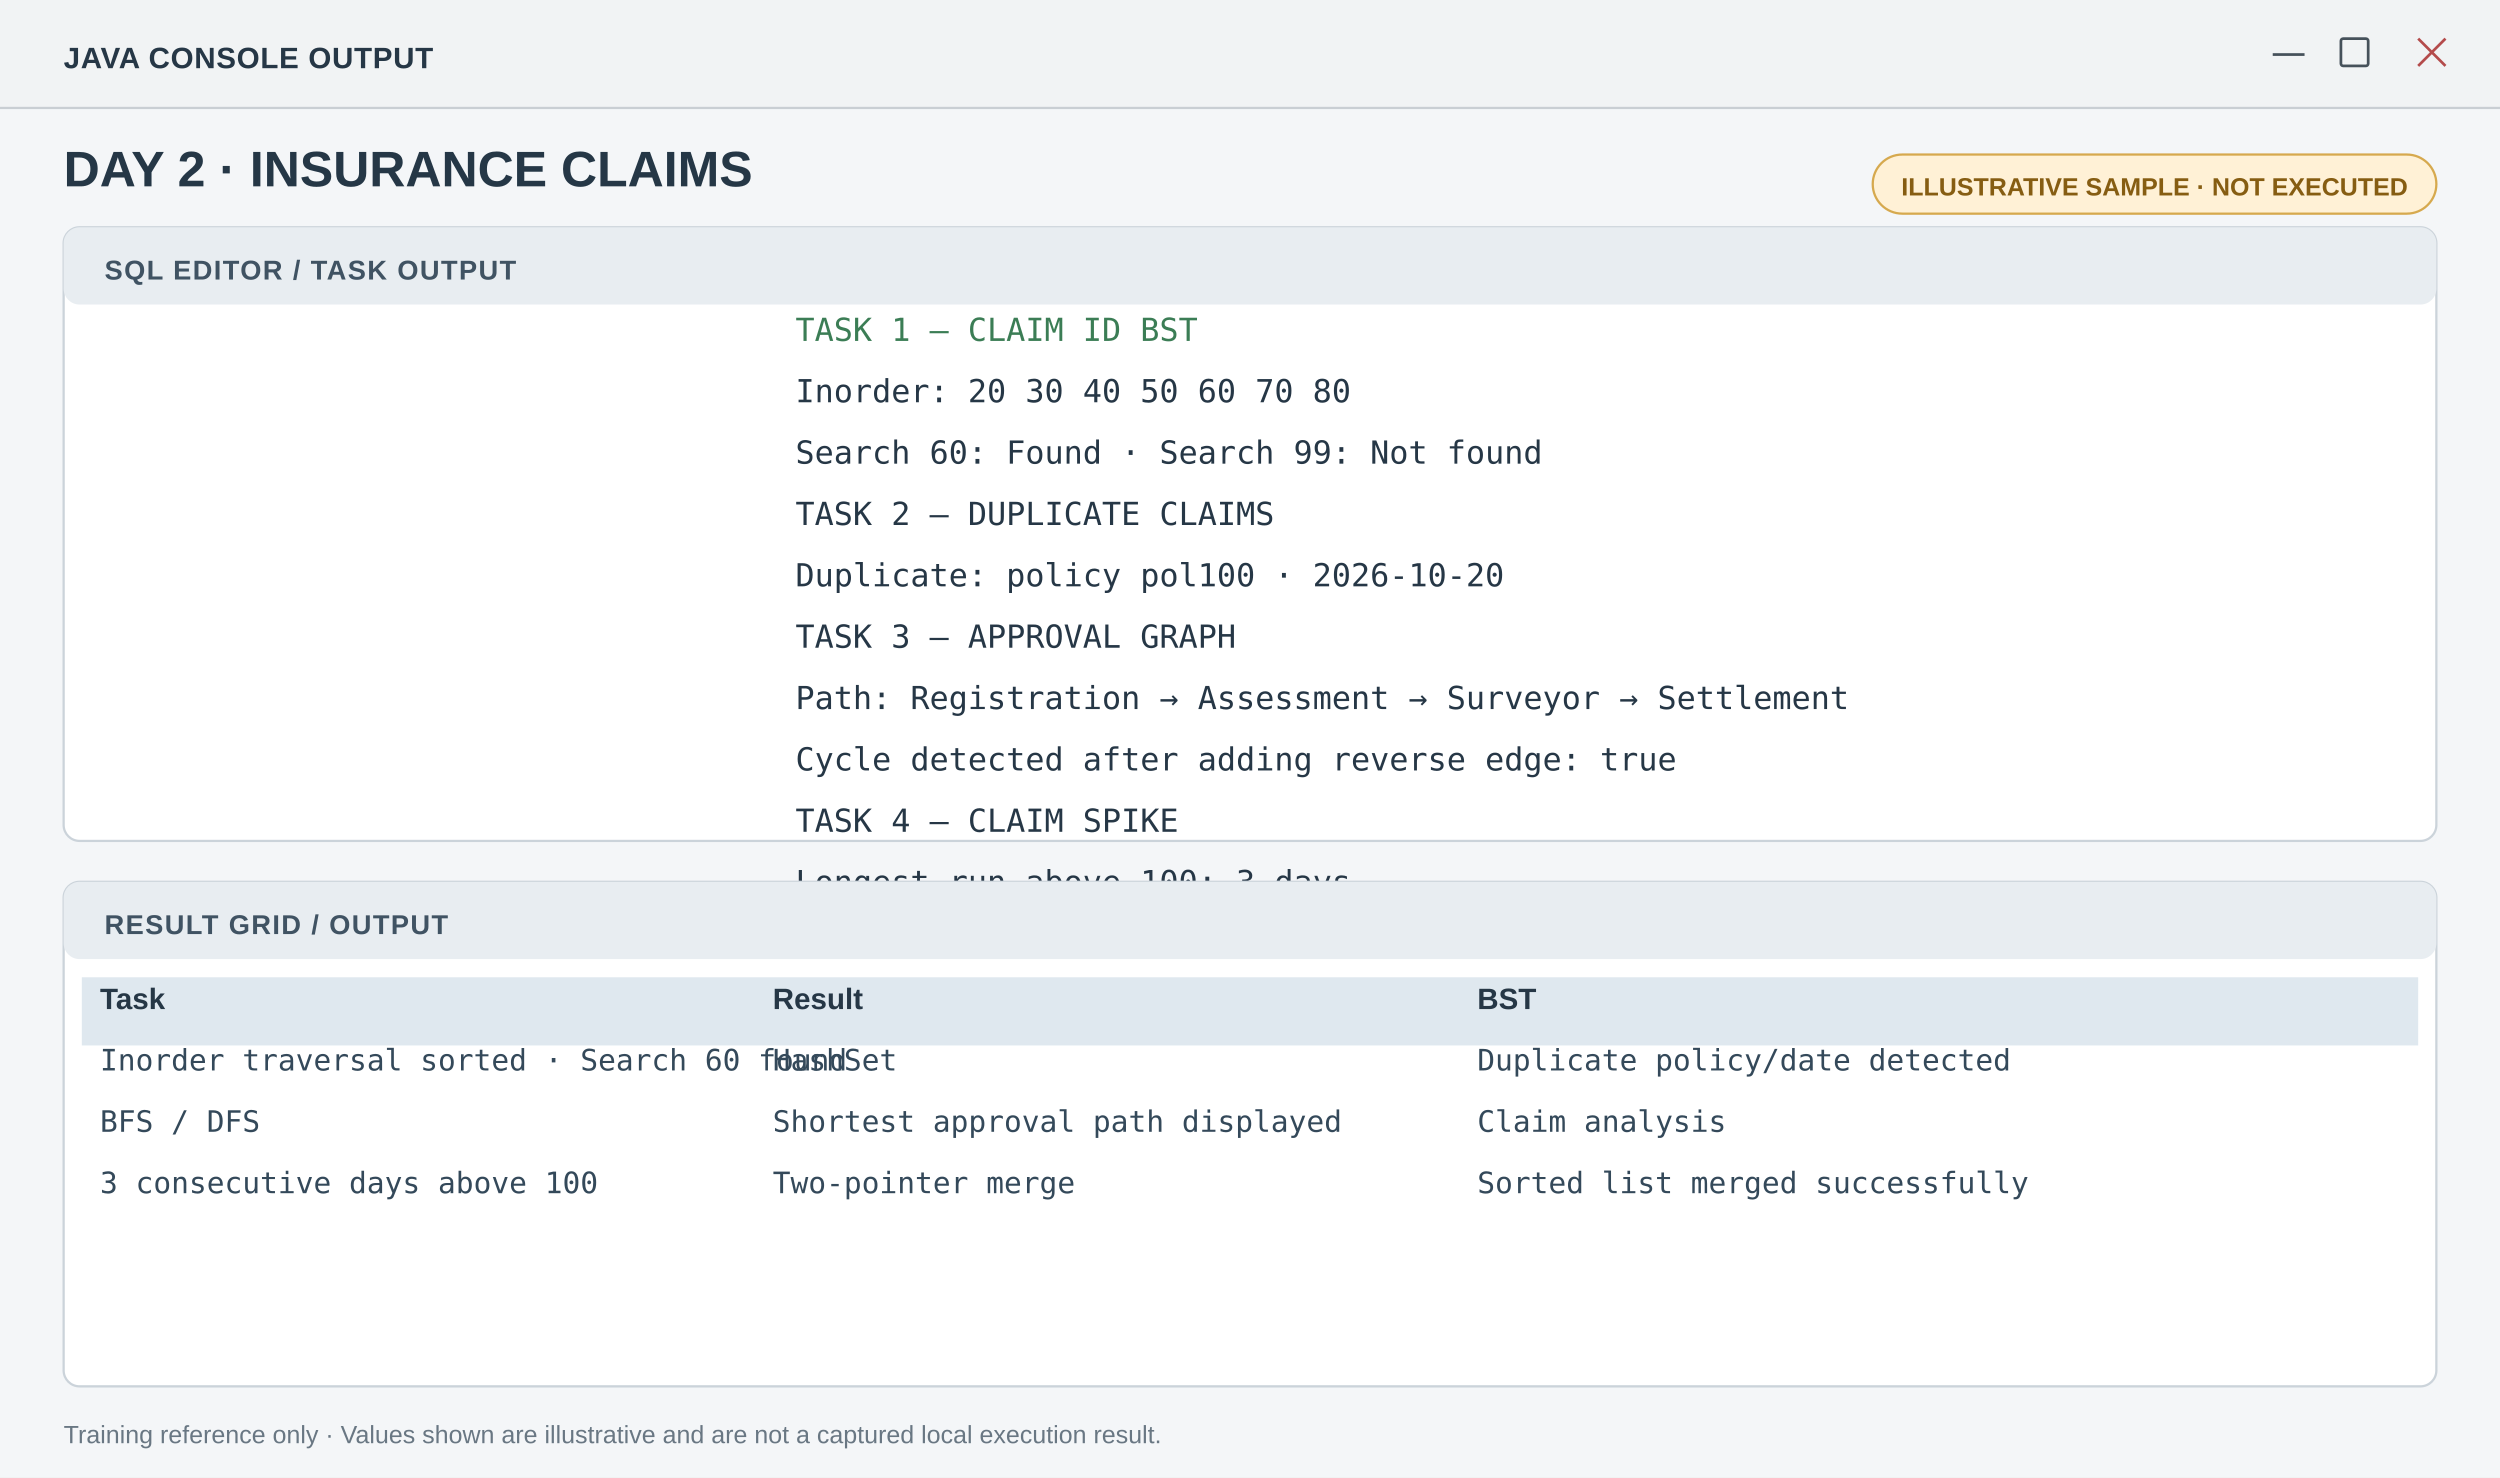
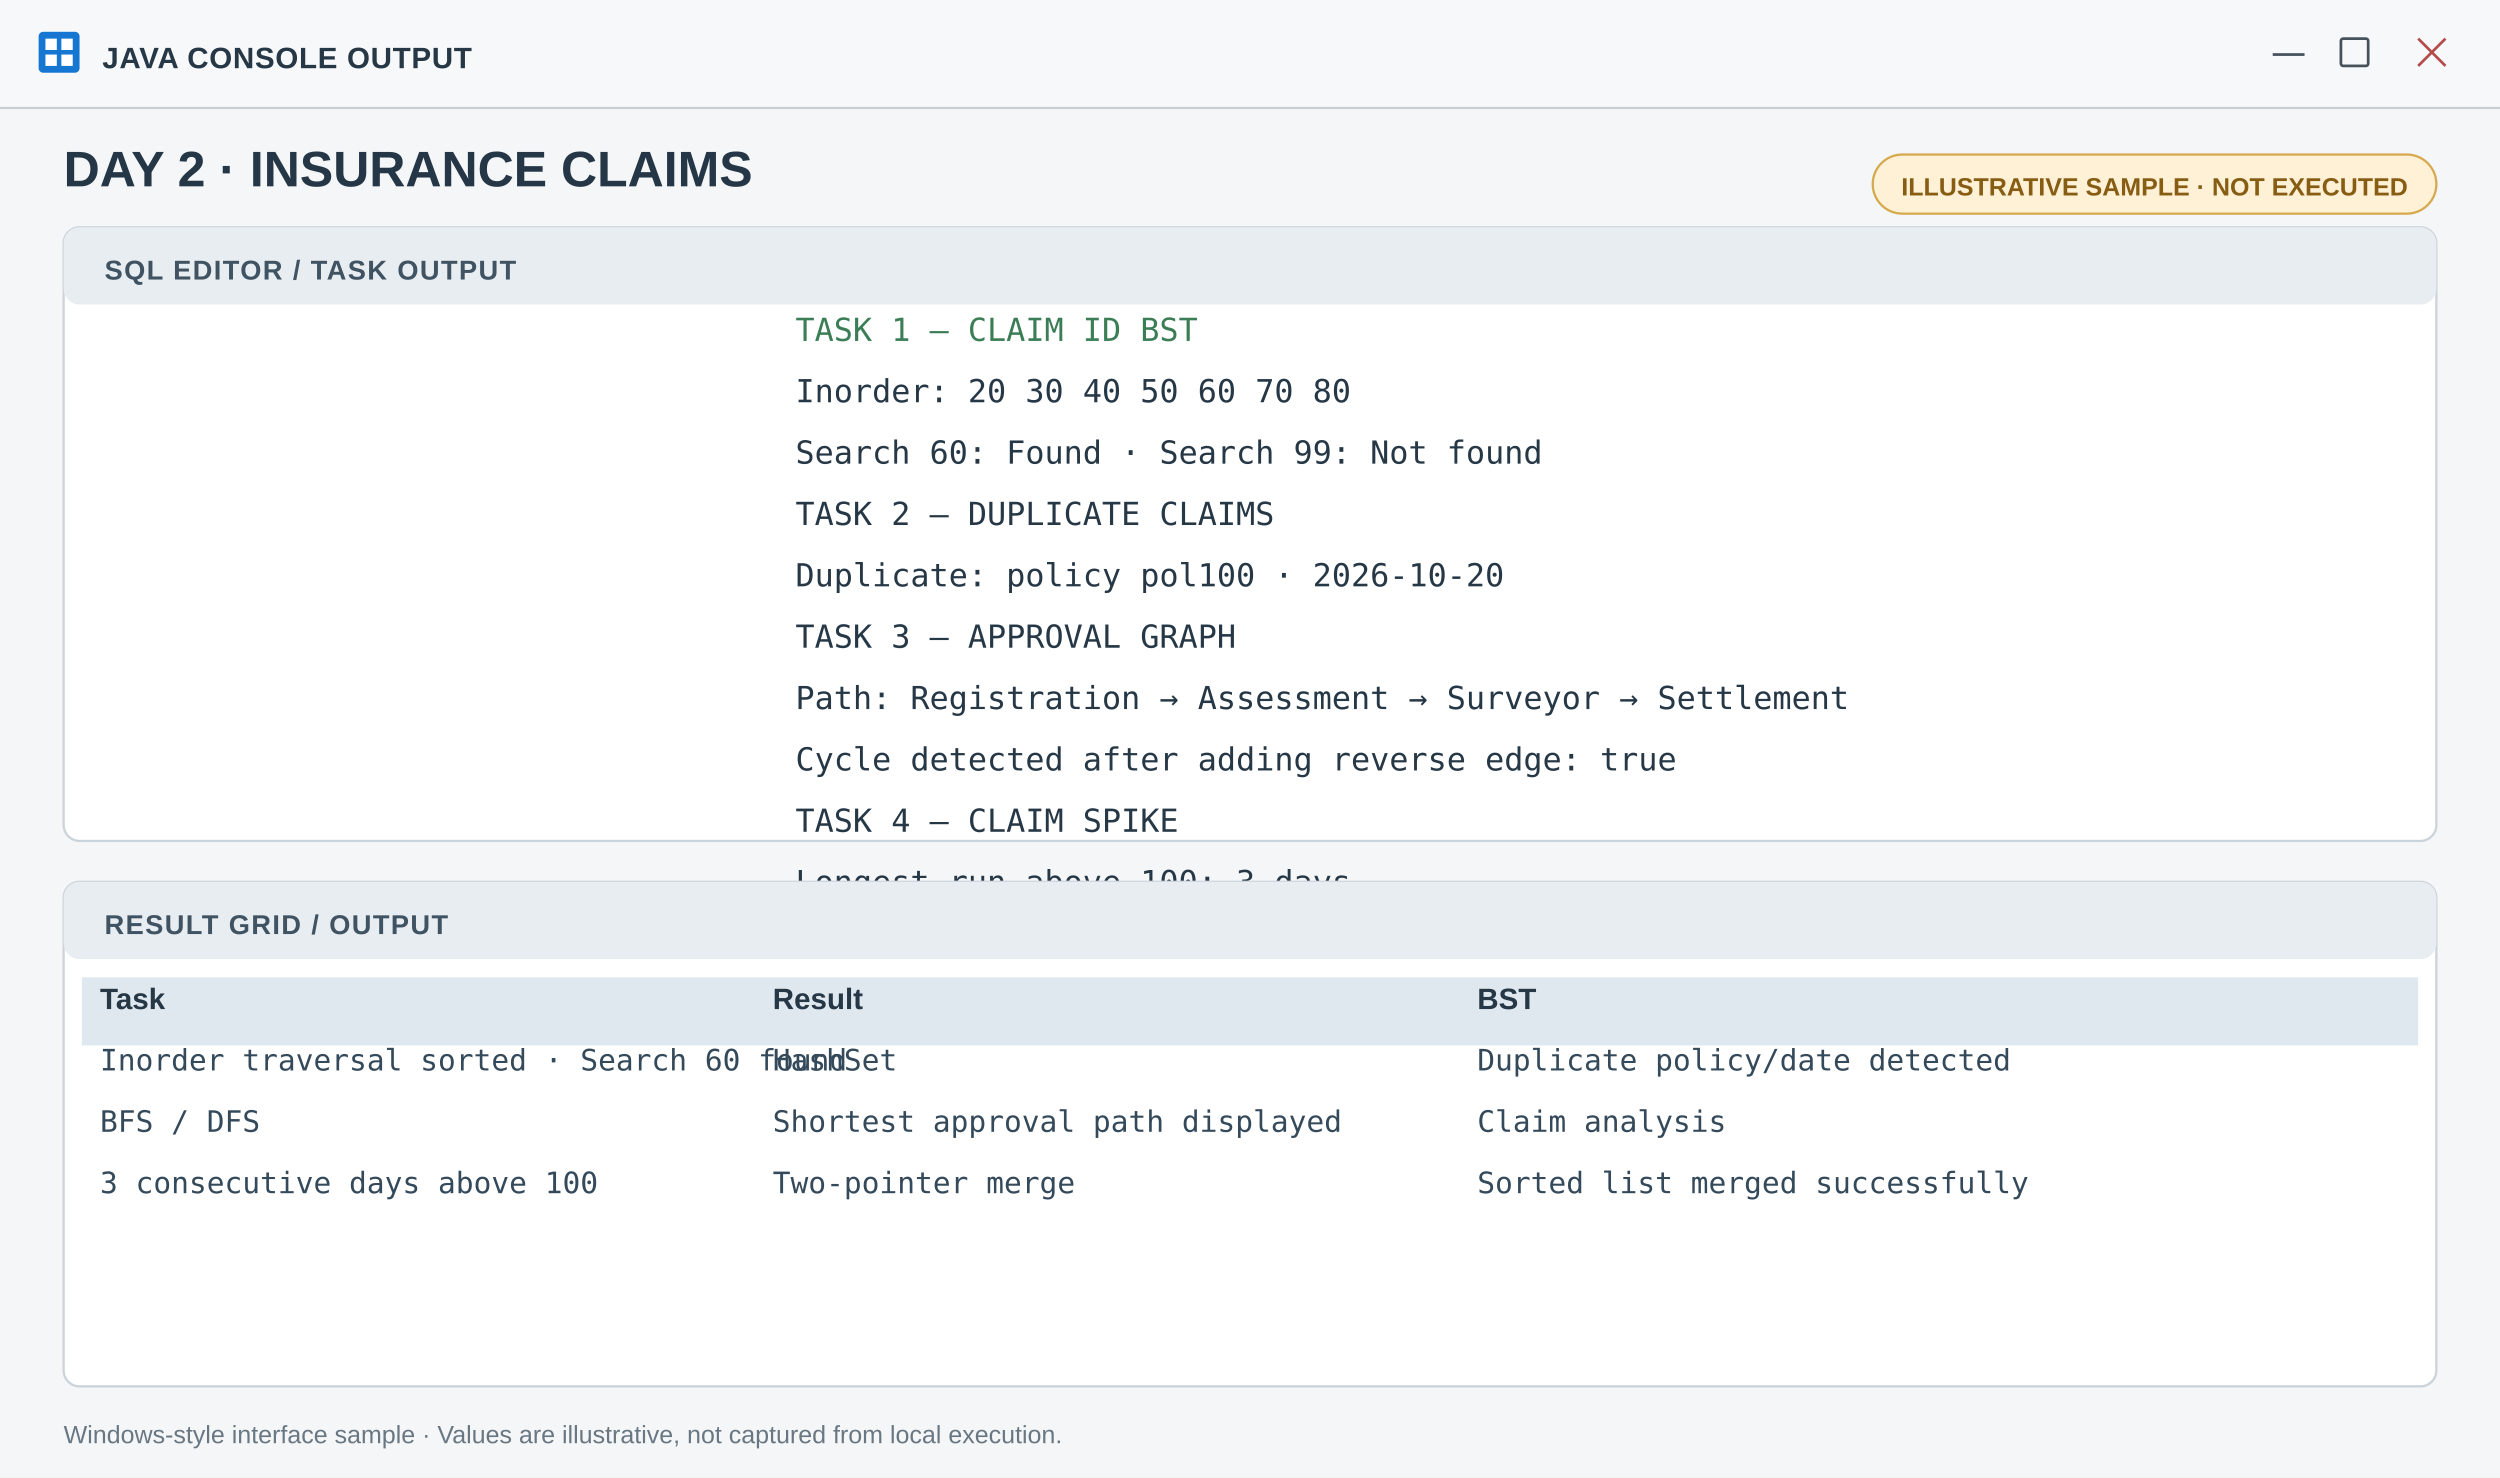
<svg xmlns="http://www.w3.org/2000/svg" width="1100" height="650" viewBox="0 0 1100 650">
  <rect width="1100" height="650" fill="#f4f6f8" />
-   <rect x="0" y="0" width="1100" height="48" fill="#f1f3f4" />
+   <rect x="0" y="0" width="1100" height="48" fill="#f7f8fa" />
  <line x1="0" y1="47.5" x2="1100" y2="47.5" stroke="#c9ced3" />
-   <text x="28" y="30" class="bar">JAVA CONSOLE OUTPUT</text>
+   <g transform="translate(17 14)">
+     <rect width="18" height="18" rx="2" fill="#1677d2" />
+     <path d="M3 3h5v5H3zm7 0h5v5h-5zM3 10h5v5H3zm7 0h5v5h-5z" fill="#fff" />
+   </g>
+   <text x="45" y="30" class="bar">JAVA CONSOLE OUTPUT</text>
  <text x="28" y="82" class="title">DAY 2 · INSURANCE CLAIMS</text>
  <rect x="28" y="100" width="1044" height="270" rx="7" fill="#fff" stroke="#cbd3da" />
  <rect x="28" y="100" width="1044" height="34" rx="7" fill="#e8edf1" />
  <text x="46" y="123" class="tab">SQL EDITOR / TASK OUTPUT</text>
  <text x="350" y="150" class="comment">TASK 1 — CLAIM ID BST</text>
  <text x="350" y="177" class="code">Inorder: 20 30 40 50 60 70 80</text>
  <text x="350" y="204" class="code">Search 60: Found · Search 99: Not found</text>
  <text x="350" y="231" class="code">TASK 2 — DUPLICATE CLAIMS</text>
  <text x="350" y="258" class="code">Duplicate: policy pol100 · 2026-10-20</text>
  <text x="350" y="285" class="code">TASK 3 — APPROVAL GRAPH</text>
  <text x="350" y="312" class="code">Path: Registration → Assessment → Surveyor → Settlement</text>
  <text x="350" y="339" class="code">Cycle detected after adding reverse edge: true</text>
  <text x="350" y="366" class="code">TASK 4 — CLAIM SPIKE</text>
  <text x="350" y="393" class="code">Longest run above 100: 3 days</text>
  <text x="350" y="420" class="code">TASK 5 — MERGE REGIONAL LISTS</text>
  <text x="350" y="447" class="code">[101, 102, 103, 104, 108, 109, 115, 120]</text>
  <rect x="28" y="388" width="1044" height="222" rx="7" fill="#fff" stroke="#cbd3da" />
  <rect x="28" y="388" width="1044" height="34" rx="7" fill="#e8edf1" />
  <text x="46" y="411" class="tab">RESULT GRID / OUTPUT</text>
  <rect x="36" y="430" width="1028" height="30" fill="#dfe8ef" />
  <text x="44" y="444" class="head">Task</text>
  <text x="340" y="444" class="head">Result</text>
  <text x="650" y="444" class="head">BST</text>
  <text x="44" y="471" class="cell">Inorder traversal sorted · Search 60 found</text>
  <text x="340" y="471" class="cell">HashSet</text>
  <text x="650" y="471" class="cell">Duplicate policy/date detected</text>
  <text x="44" y="498" class="cell">BFS / DFS</text>
  <text x="340" y="498" class="cell">Shortest approval path displayed</text>
  <text x="650" y="498" class="cell">Claim analysis</text>
  <text x="44" y="525" class="cell">3 consecutive days above 100</text>
  <text x="340" y="525" class="cell">Two-pointer merge</text>
  <text x="650" y="525" class="cell">Sorted list merged successfully</text>
  <rect x="824" y="68" width="248" height="26" rx="13" fill="#fff1d6" stroke="#d6a94e" />
  <text x="948" y="86" text-anchor="middle" class="sample">ILLUSTRATIVE SAMPLE · NOT EXECUTED</text>
-   <text x="28" y="635" class="foot">Training reference only · Values shown are illustrative and are not a captured local execution result.</text>
+   <text x="28" y="635" class="foot">Windows-style interface sample · Values are illustrative, not captured from local execution.</text>
  <g fill="none" stroke="#46515a" stroke-width="1.2">
    <path d="M1000 24h14" />
    <rect x="1030" y="17" width="12" height="12" rx="1" />
    <path d="M1064 17l12 12m0-12l-12 12" stroke="#b44b4b" />
  </g>
  <style>
 .bar{font:600 13px Arial,sans-serif;fill:#263746;letter-spacing:.3px}.title{font:700 22px Arial,sans-serif;fill:#253746}
 .tab{font:600 12px Arial,sans-serif;fill:#405363;letter-spacing:.6px}.comment{font:14px Consolas,monospace;fill:#3b7d55}
 .code{font:14px Consolas,monospace;fill:#263746}.head{font:600 13px Arial,sans-serif;fill:#263746}
 .cell{font:13px Consolas,monospace;fill:#34495a}.sample{font:700 11px Arial,sans-serif;fill:#865d12}
 .foot{font:11px Arial,sans-serif;fill:#697783}
 </style>
</svg>
